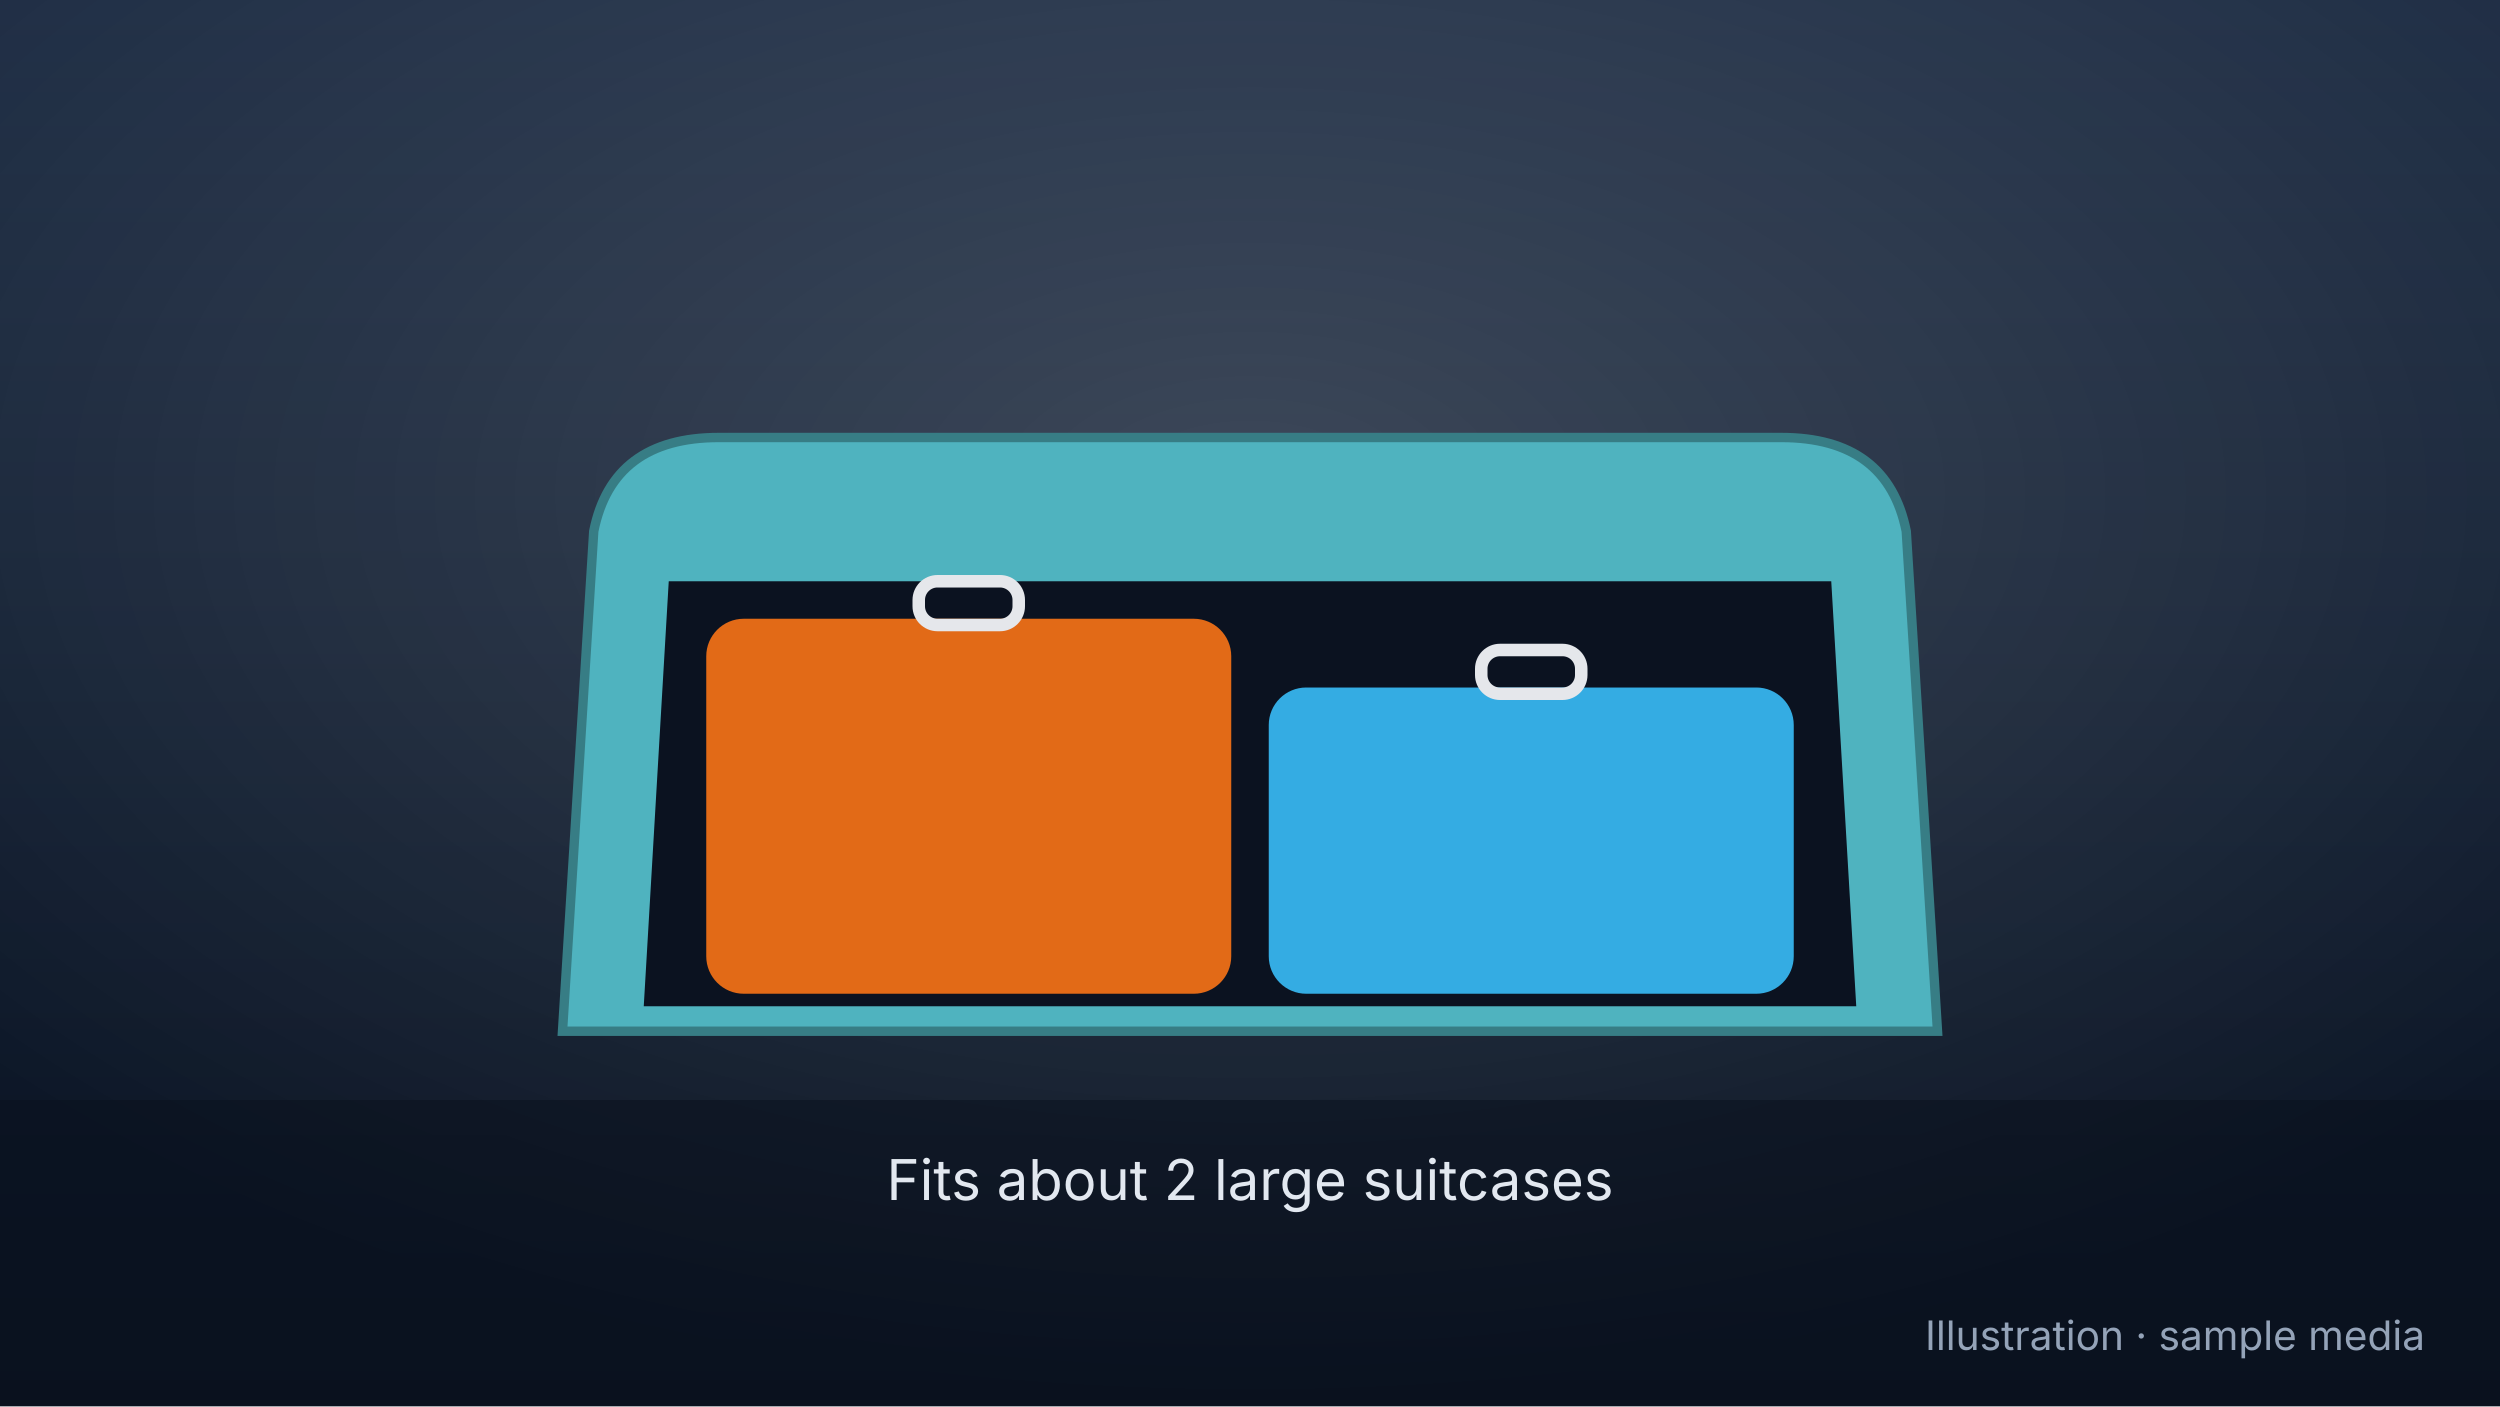
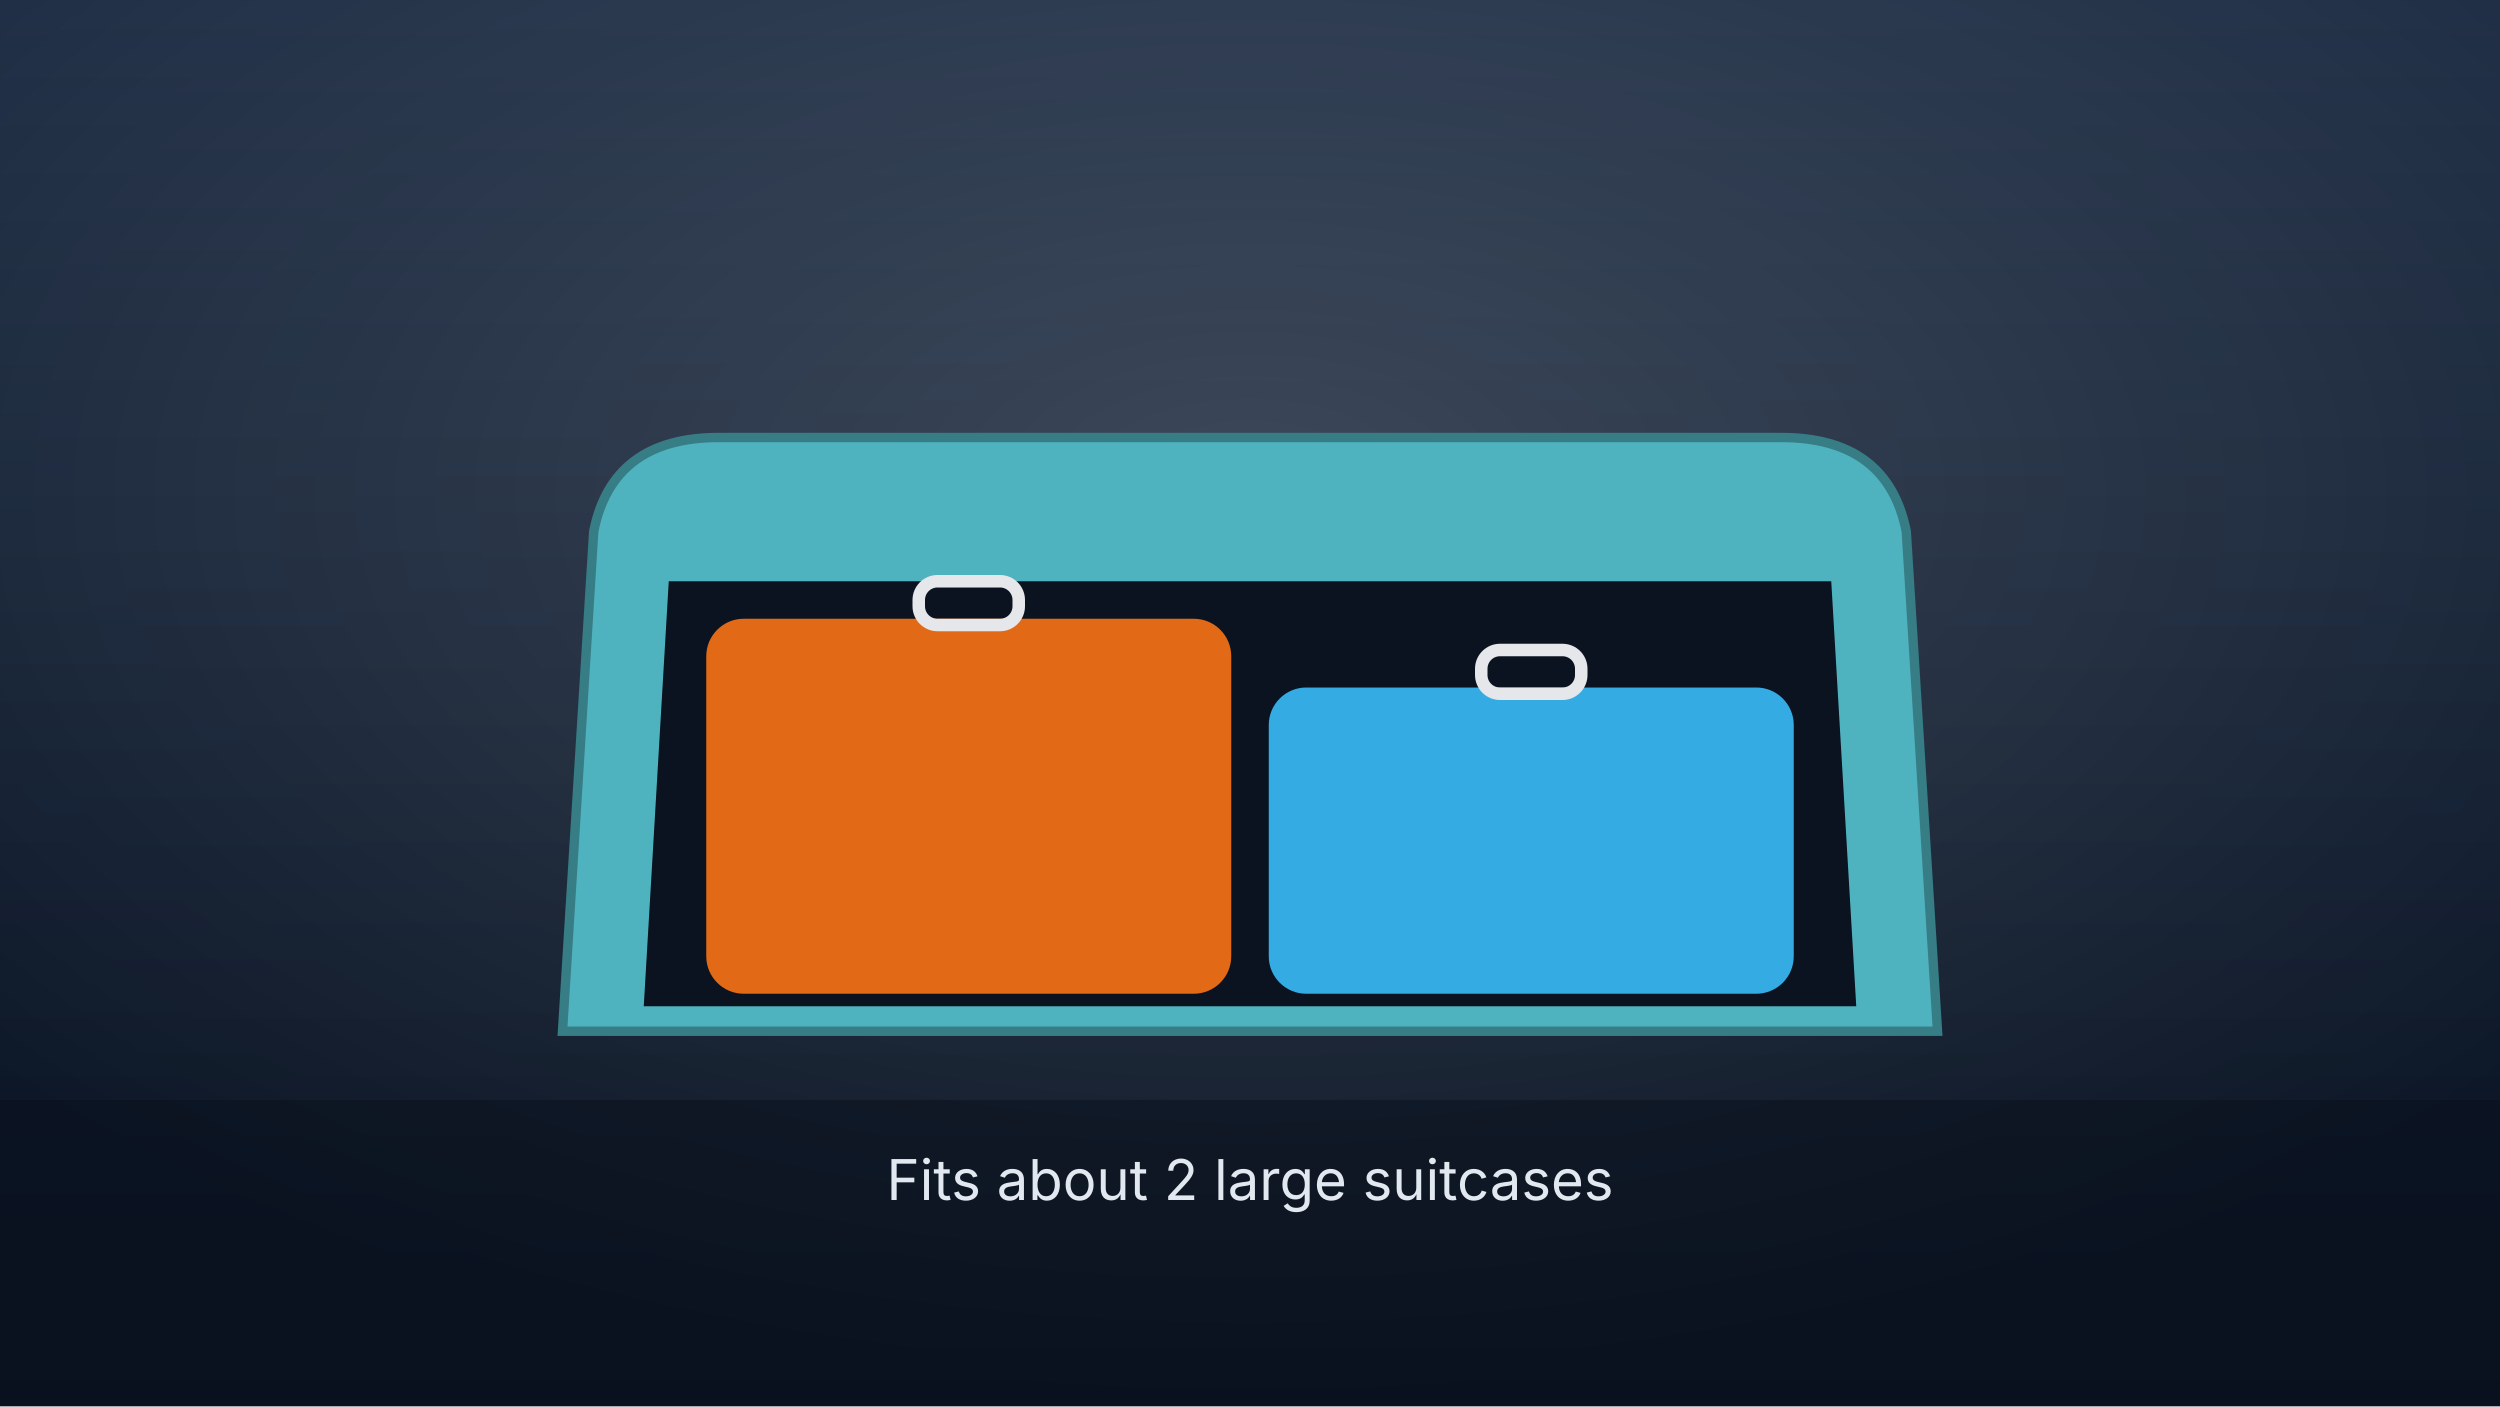
<svg xmlns="http://www.w3.org/2000/svg" viewBox="0 0 800 450" role="img" aria-label="2025 BYD Dolphin Dynamic (boot, illustration)">
  <defs>
    <linearGradient id="bg" x1="0" y1="0" x2="0" y2="1">
      <stop offset="0" stop-color="#1e2d44" />
      <stop offset="0.62" stop-color="#0f1b2d" />
      <stop offset="1" stop-color="#0a1220" />
    </linearGradient>
    <radialGradient id="spot" cx="0.5" cy="0.35" r="0.65">
      <stop offset="0" stop-color="#ffffff" stop-opacity="0.16" />
      <stop offset="1" stop-color="#ffffff" stop-opacity="0" />
    </radialGradient>
    <linearGradient id="glass" x1="0" y1="0" x2="1" y2="1">
      <stop offset="0" stop-color="#9fc3e0" />
      <stop offset="1" stop-color="#2b4a6b" />
    </linearGradient>
  </defs>
  <rect width="800" height="450" fill="url(#bg)" />
  <rect width="800" height="450" fill="url(#spot)" />
  <rect y="352" width="800" height="98" fill="#09111d" opacity="0.55" />
  <path d="M180 330 L190 170 Q196 140 230 140 L570 140 Q604 140 610 170 L620 330 Z" fill="#4fb3bf" stroke="#377d85" stroke-width="3" />
  <path d="M206 322 L214 186 L586 186 L594 322 Z" fill="#0b1220" />
  <rect x="226" y="198" width="168" height="120" rx="12" fill="#f97316" opacity="0.9" />
  <rect x="294" y="186" width="32" height="14" rx="6" fill="none" stroke="#e5e7eb" stroke-width="4" />
  <rect x="406" y="220" width="168" height="98" rx="12" fill="#38bdf8" opacity="0.9" />
  <rect x="474" y="208" width="32" height="14" rx="6" fill="none" stroke="#e5e7eb" stroke-width="4" />
  <text x="400" y="384" text-anchor="middle" font-family="Inter, Arial" font-size="18" fill="#e2e8f0">Fits about 2 large suitcases</text>
-   <text x="776" y="432" text-anchor="end" fill="#94a3b8" font-family="Inter, Segoe UI, Arial, sans-serif" font-size="13">Illustration · sample media</text>
</svg>
